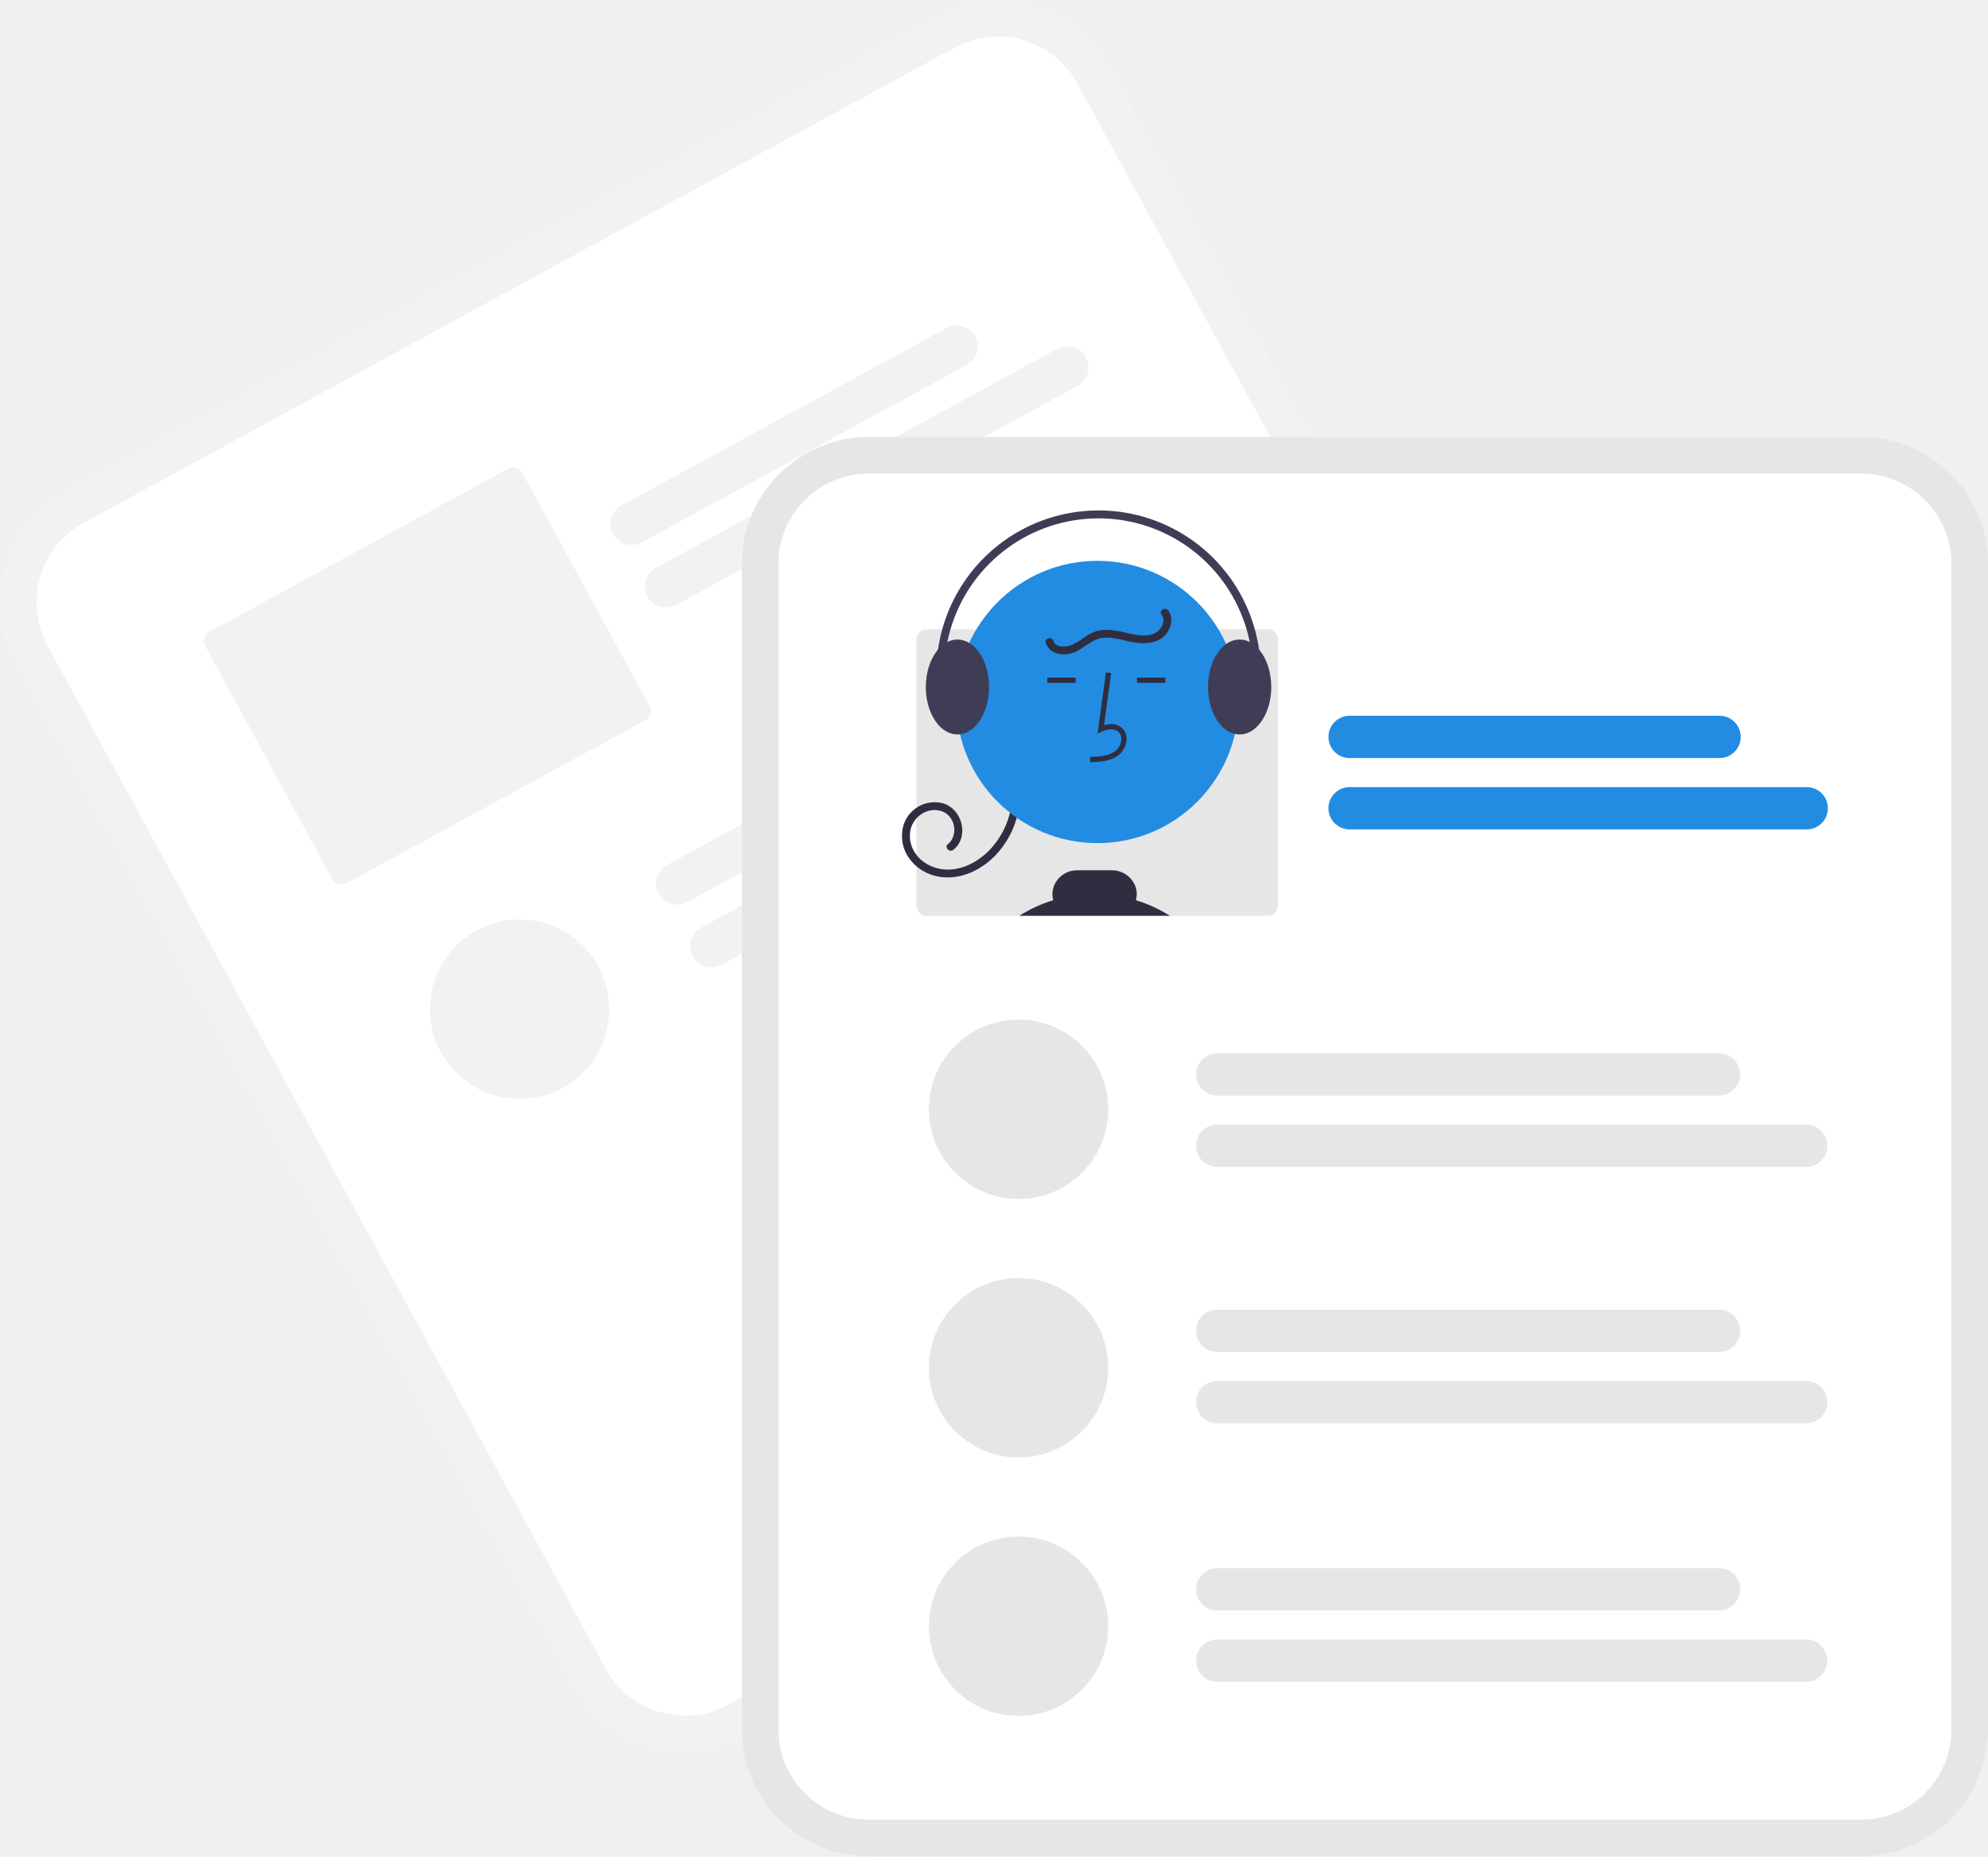
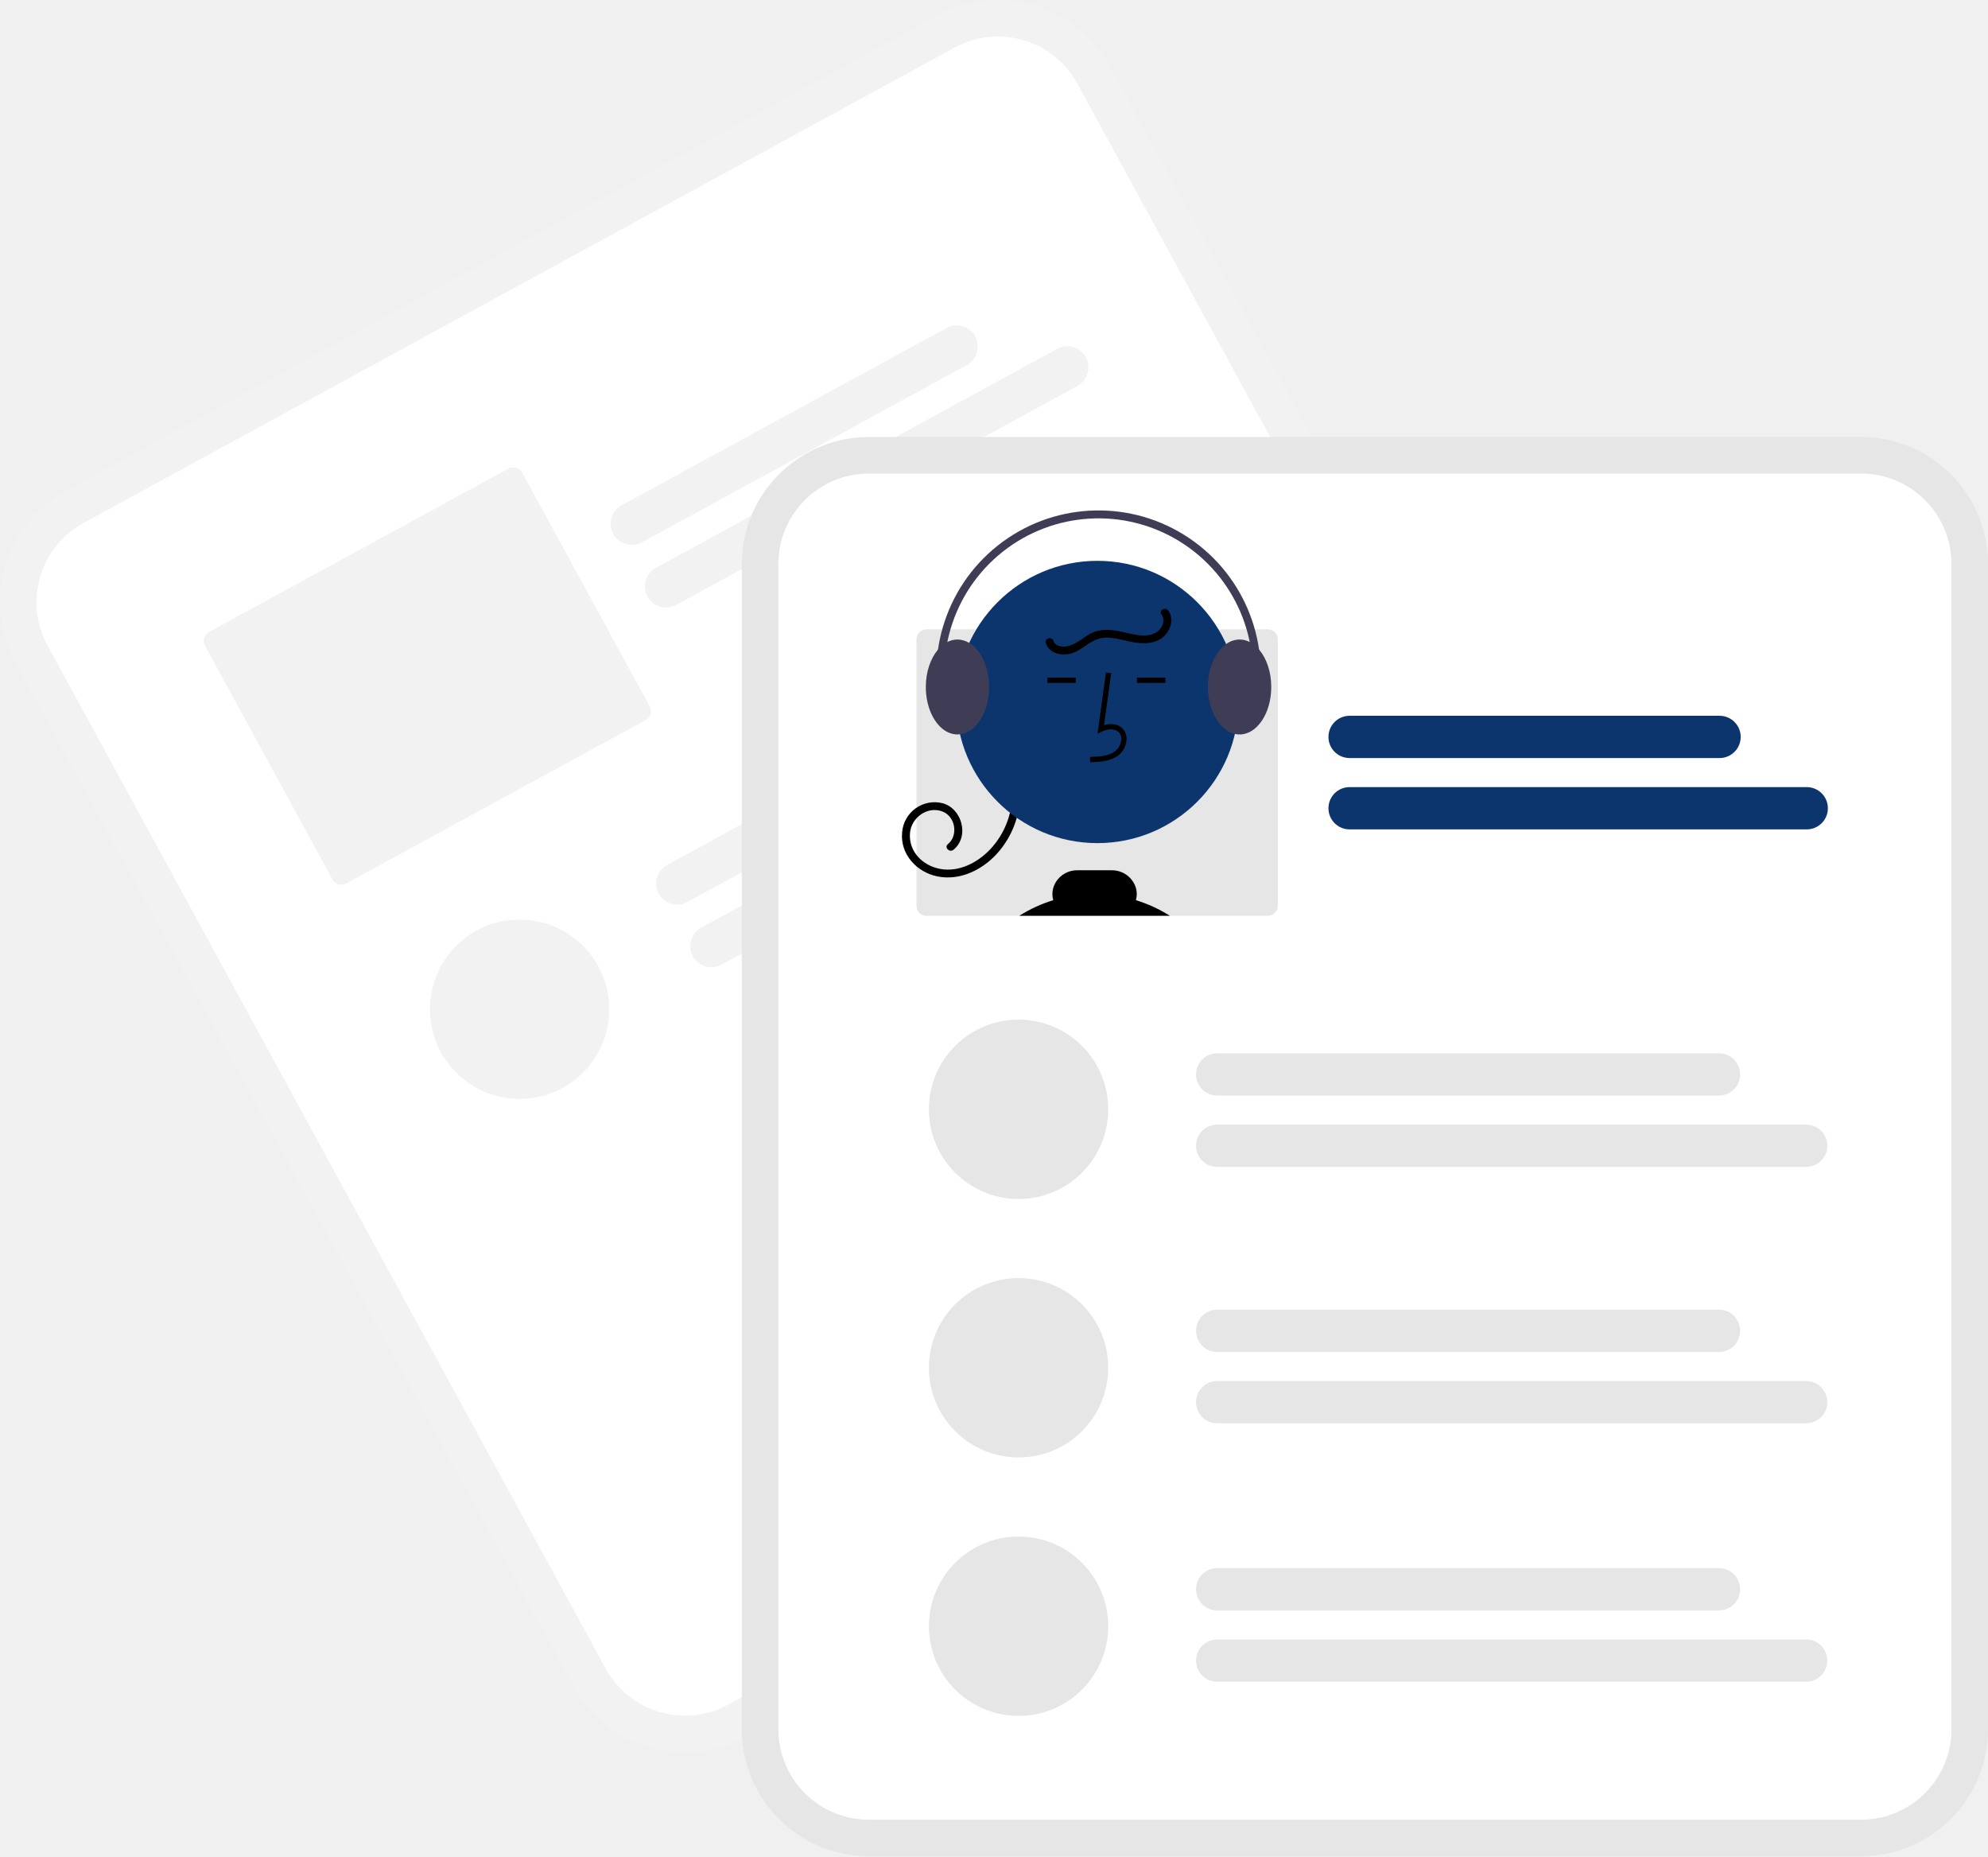
<svg xmlns="http://www.w3.org/2000/svg" data-name="Layer 1" width="753.875" height="703.828" viewBox="0 0 753.875 703.828">
  <path d="M578.475,103.958l-23.068,12.587L271.198,271.614,248.13,284.201a48.179,48.179,0,0,0-19.195,65.296L440.578,737.391a48.179,48.179,0,0,0,65.296,19.196l.06-.033L836.159,576.375l.06-.033a48.179,48.179,0,0,0,19.196-65.296L643.771,123.153A48.179,48.179,0,0,0,578.475,103.958Z" transform="translate(-223.0627 -98.08587)" fill="#f2f2f2" />
  <path d="M585.111,116.119l-27.323,14.908L282.088,281.455,254.766,296.363a34.309,34.309,0,0,0-13.67,46.499L452.739,730.755a34.309,34.309,0,0,0,46.499,13.67l.06-.033L829.523,564.214l.06-.033a34.309,34.309,0,0,0,13.669-46.499L631.61,129.789A34.309,34.309,0,0,0,585.111,116.119Z" transform="translate(-223.0627 -98.08587)" fill="#fff" />
  <path d="M589.667,236.521,466.505,303.721a8.014,8.014,0,1,1-7.677-14.07l123.162-67.2a8.014,8.014,0,1,1,7.677,14.07Z" transform="translate(-223.0627 -98.08587)" fill="#f2f2f2" />
  <path d="M631.641,244.431,479.46,327.464a8.014,8.014,0,0,1-7.677-14.07l152.181-83.033a8.014,8.014,0,1,1,7.677,14.07Z" transform="translate(-223.0627 -98.08587)" fill="#f2f2f2" />
  <path d="M415.872,275.748l-113.548,61.954a3.841,3.841,0,0,0-1.532,5.21L349.144,431.53a3.841,3.841,0,0,0,5.21,1.532l113.548-61.954a3.841,3.841,0,0,0,1.532-5.21l-48.352-88.617A3.841,3.841,0,0,0,415.872,275.748Z" transform="translate(-223.0627 -98.08587)" fill="#f2f2f2" />
  <path d="M650.776,348.963,483.723,440.111a8.014,8.014,0,1,1-7.677-14.07l167.053-91.148a8.014,8.014,0,1,1,7.677,14.07Z" transform="translate(-223.0627 -98.08587)" fill="#f2f2f2" />
  <path d="M692.751,356.872,496.678,463.854a8.014,8.014,0,0,1-7.677-14.07L685.074,342.802a8.014,8.014,0,1,1,7.677,14.07Z" transform="translate(-223.0627 -98.08587)" fill="#f2f2f2" />
  <circle cx="197.039" cy="382.672" r="34" fill="#f2f2f2" />
  <path d="M928.812,263.788H552.494a48.179,48.179,0,0,0-48.125,48.125V753.789a48.179,48.179,0,0,0,48.125,48.125H928.812a48.179,48.179,0,0,0,48.125-48.125V311.913A48.179,48.179,0,0,0,928.812,263.788Z" transform="translate(-223.0627 -98.08587)" fill="#e6e6e6" />
  <path d="M928.813,277.642H552.494a34.309,34.309,0,0,0-34.271,34.271V753.789A34.309,34.309,0,0,0,552.494,788.06H928.813a34.309,34.309,0,0,0,34.271-34.271V311.913A34.309,34.309,0,0,0,928.813,277.642Z" transform="translate(-223.0627 -98.08587)" fill="#fff" />
-   <path d="M875.143,385.517H734.842a8.014,8.014,0,0,1,0-16.028H875.143a8.014,8.014,0,1,1,0,16.028Z" transform="translate(-223.0627 -98.08587)" fill="#228ce2" />
-   <path d="M908.201,412.565H734.842a8.014,8.014,0,1,1,0-16.028h173.36a8.014,8.014,0,0,1,0,16.028Z" transform="translate(-223.0627 -98.08587)" fill="#228ce2" />
+   <path d="M875.143,385.517H734.842a8.014,8.014,0,0,1,0-16.028H875.143a8.014,8.014,0,1,1,0,16.028Z" transform="translate(-223.0627 -98.08587)" fill="#0c356d" />
+   <path d="M908.201,412.565H734.842a8.014,8.014,0,1,1,0-16.028h173.36a8.014,8.014,0,0,1,0,16.028Z" transform="translate(-223.0627 -98.08587)" fill="#0c356d" />
  <path d="M703.792,336.711H574.442a3.841,3.841,0,0,0-3.84,3.84v100.95a3.841,3.841,0,0,0,3.84,3.84h129.35a3.841,3.841,0,0,0,3.84-3.84v-100.95A3.841,3.841,0,0,0,703.792,336.711Z" transform="translate(-223.0627 -98.08587)" fill="#e6e6e6" />
-   <path d="M609.924,398.701a34.087,34.087,0,0,1-8.804,23.076c-5.656,6.207-14.076,10.324-22.573,8.62-7.824-1.568-14.182-8.407-13.389-16.68a12.356,12.356,0,0,1,15.267-11.095c7.433,1.929,10.394,12.641,4.201,17.669-1.486,1.206-3.621-.904-2.121-2.121,4.094-3.324,2.829-10.595-2.112-12.419-5.754-2.123-11.85,2.443-12.264,8.326-.491,6.974,4.852,12.226,11.404,13.463,7.088,1.338,14.115-2.29,18.918-7.297a30.955,30.955,0,0,0,8.474-21.542,1.501,1.501,0,0,1,3,0Z" transform="translate(-223.0627 -98.08587)" fill="#2f2e41" />
-   <circle cx="416.155" cy="266.167" r="53.519" fill="#228ce2" />
-   <path d="M636.48,387.089l-.056-2c3.721-.104,7.001-.337,9.466-2.138a6.148,6.148,0,0,0,2.381-4.528,3.514,3.514,0,0,0-1.153-2.895c-1.636-1.382-4.269-.935-6.188-.055l-1.655.759,3.173-23.19,1.981.271-2.699,19.727c2.607-.767,5.023-.437,6.678.961a5.471,5.471,0,0,1,1.86,4.492,8.133,8.133,0,0,1-3.2,6.073C643.903,386.881,639.787,386.996,636.48,387.089Z" transform="translate(-223.0627 -98.08587)" fill="#2f2e41" />
-   <rect x="431.167" y="256.929" width="10.771" height="2" fill="#2f2e41" />
-   <rect x="397.167" y="256.929" width="10.771" height="2" fill="#2f2e41" />
-   <path d="M609.572,445.341a53.006,53.006,0,0,1,12.89-5.93,8.568,8.568,0,0,1,.02-4.71,9.426,9.426,0,0,1,9.13-6.63h13.04a9.46,9.46,0,0,1,9.15,6.64,8.532,8.532,0,0,1,.02,4.7,53.167,53.167,0,0,1,12.89,5.93Z" transform="translate(-223.0627 -98.08587)" fill="#2f2e41" />
+   <path d="M609.924,398.701a34.087,34.087,0,0,1-8.804,23.076c-5.656,6.207-14.076,10.324-22.573,8.62-7.824-1.568-14.182-8.407-13.389-16.68a12.356,12.356,0,0,1,15.267-11.095c7.433,1.929,10.394,12.641,4.201,17.669-1.486,1.206-3.621-.904-2.121-2.121,4.094-3.324,2.829-10.595-2.112-12.419-5.754-2.123-11.85,2.443-12.264,8.326-.491,6.974,4.852,12.226,11.404,13.463,7.088,1.338,14.115-2.29,18.918-7.297a30.955,30.955,0,0,0,8.474-21.542,1.501,1.501,0,0,1,3,0Z" transform="translate(-223.0627 -98.08587)" fill="#000000" />
+   <circle cx="416.155" cy="266.167" r="53.519" fill="#0c356d" />
+   <path d="M636.48,387.089l-.056-2c3.721-.104,7.001-.337,9.466-2.138a6.148,6.148,0,0,0,2.381-4.528,3.514,3.514,0,0,0-1.153-2.895c-1.636-1.382-4.269-.935-6.188-.055l-1.655.759,3.173-23.19,1.981.271-2.699,19.727c2.607-.767,5.023-.437,6.678.961a5.471,5.471,0,0,1,1.86,4.492,8.133,8.133,0,0,1-3.2,6.073C643.903,386.881,639.787,386.996,636.48,387.089Z" transform="translate(-223.0627 -98.08587)" fill="#000000" />
+   <rect x="431.167" y="256.929" width="10.771" height="2" fill="#000000" />
+   <rect x="397.167" y="256.929" width="10.771" height="2" fill="#000000" />
+   <path d="M609.572,445.341a53.006,53.006,0,0,1,12.89-5.93,8.568,8.568,0,0,1,.02-4.71,9.426,9.426,0,0,1,9.13-6.63h13.04a9.46,9.46,0,0,1,9.15,6.64,8.532,8.532,0,0,1,.02,4.7,53.167,53.167,0,0,1,12.89,5.93Z" transform="translate(-223.0627 -98.08587)" fill="#000000" />
  <path d="M700.522,344.391a11.571,11.571,0,0,0-3.53-2.87,8.367,8.367,0,0,0-3.85-.95,8.772,8.772,0,0,0-5.11,1.72c-4.07,2.88-6.89,9.09-6.89,16.28,0,9.02,4.44,16.5,10.21,17.8a8.253,8.253,0,0,0,1.79.2c6.61,0,12-8.07,12-18C705.142,352.811,703.332,347.681,700.522,344.391Z" transform="translate(-223.0627 -98.08587)" fill="#3f3d56" />
  <path d="M590.602,341.861h-.01a8.578,8.578,0,0,0-4.45-1.29,8.367,8.367,0,0,0-3.85.95,11.571,11.571,0,0,0-3.53,2.87l-.01.01c-2.8,3.29-4.61,8.42-4.61,14.17,0,7.76,3.28,14.38,7.88,16.91a8.542,8.542,0,0,0,4.12,1.09,7.724,7.724,0,0,0,.96-.06h.01c6.16-.74,11.03-8.5,11.03-17.94C598.142,351.011,595.013,344.521,590.602,341.861Z" transform="translate(-223.0627 -98.08587)" fill="#3f3d56" />
  <path d="M582.772,373.76a1.501,1.501,0,0,0,1.422-1.98,58.499,58.499,0,1,1,112.687-6.575,1.5,1.5,0,0,0,2.936.619A61.501,61.501,0,1,0,581.351,372.739,1.501,1.501,0,0,0,582.772,373.76Z" transform="translate(-223.0627 -98.08587)" fill="#3f3d56" />
-   <path d="M666.103,329.577c2.119,2.893,1.074,6.791-1.158,9.285-2.905,3.245-7.539,3.45-11.562,2.848-4.514-.676-9.303-2.791-13.873-1.366-3.895,1.215-6.674,4.748-10.721,5.635-3.589.787-7.881-.255-9.139-4.08-.605-1.838,2.291-2.626,2.893-.798.814,2.475,4.329,2.425,6.341,1.74,3.227-1.099,5.714-3.771,8.885-5.047,3.739-1.505,7.796-.825,11.603.032,3.588.808,7.718,2.006,11.293.497,2.645-1.117,4.75-4.635,2.847-7.232-1.142-1.559,1.46-3.057,2.59-1.514Z" transform="translate(-223.0627 -98.08587)" fill="#2f2e41" />
+   <path d="M666.103,329.577c2.119,2.893,1.074,6.791-1.158,9.285-2.905,3.245-7.539,3.45-11.562,2.848-4.514-.676-9.303-2.791-13.873-1.366-3.895,1.215-6.674,4.748-10.721,5.635-3.589.787-7.881-.255-9.139-4.08-.605-1.838,2.291-2.626,2.893-.798.814,2.475,4.329,2.425,6.341,1.74,3.227-1.099,5.714-3.771,8.885-5.047,3.739-1.505,7.796-.825,11.603.032,3.588.808,7.718,2.006,11.293.497,2.645-1.117,4.75-4.635,2.847-7.232-1.142-1.559,1.46-3.057,2.59-1.514Z" transform="translate(-223.0627 -98.08587)" fill="#000000" />
  <path d="M874.932,513.492H684.63a8.014,8.014,0,1,1,0-16.028H874.932a8.014,8.014,0,0,1,0,16.028Z" transform="translate(-223.0627 -98.08587)" fill="#e6e6e6" />
  <path d="M907.99,540.539H684.63a8.014,8.014,0,1,1,0-16.028H907.99a8.014,8.014,0,1,1,0,16.028Z" transform="translate(-223.0627 -98.08587)" fill="#e6e6e6" />
  <path d="M874.932,610.705H684.63a8.014,8.014,0,1,1,0-16.028H874.932a8.014,8.014,0,1,1,0,16.028Z" transform="translate(-223.0627 -98.08587)" fill="#e6e6e6" />
  <path d="M907.99,637.753H684.63a8.014,8.014,0,1,1,0-16.028H907.99a8.014,8.014,0,1,1,0,16.028Z" transform="translate(-223.0627 -98.08587)" fill="#e6e6e6" />
  <circle cx="386.25" cy="420.614" r="34" fill="#e6e6e6" />
  <circle cx="386.25" cy="518.614" r="34" fill="#e6e6e6" />
  <path d="M874.932,708.705H684.63a8.014,8.014,0,1,1,0-16.028H874.932a8.014,8.014,0,1,1,0,16.028Z" transform="translate(-223.0627 -98.08587)" fill="#e6e6e6" />
  <path d="M907.99,735.753H684.63a8.014,8.014,0,1,1,0-16.028H907.99a8.014,8.014,0,1,1,0,16.028Z" transform="translate(-223.0627 -98.08587)" fill="#e6e6e6" />
  <circle cx="386.25" cy="616.614" r="34" fill="#e6e6e6" />
</svg>
